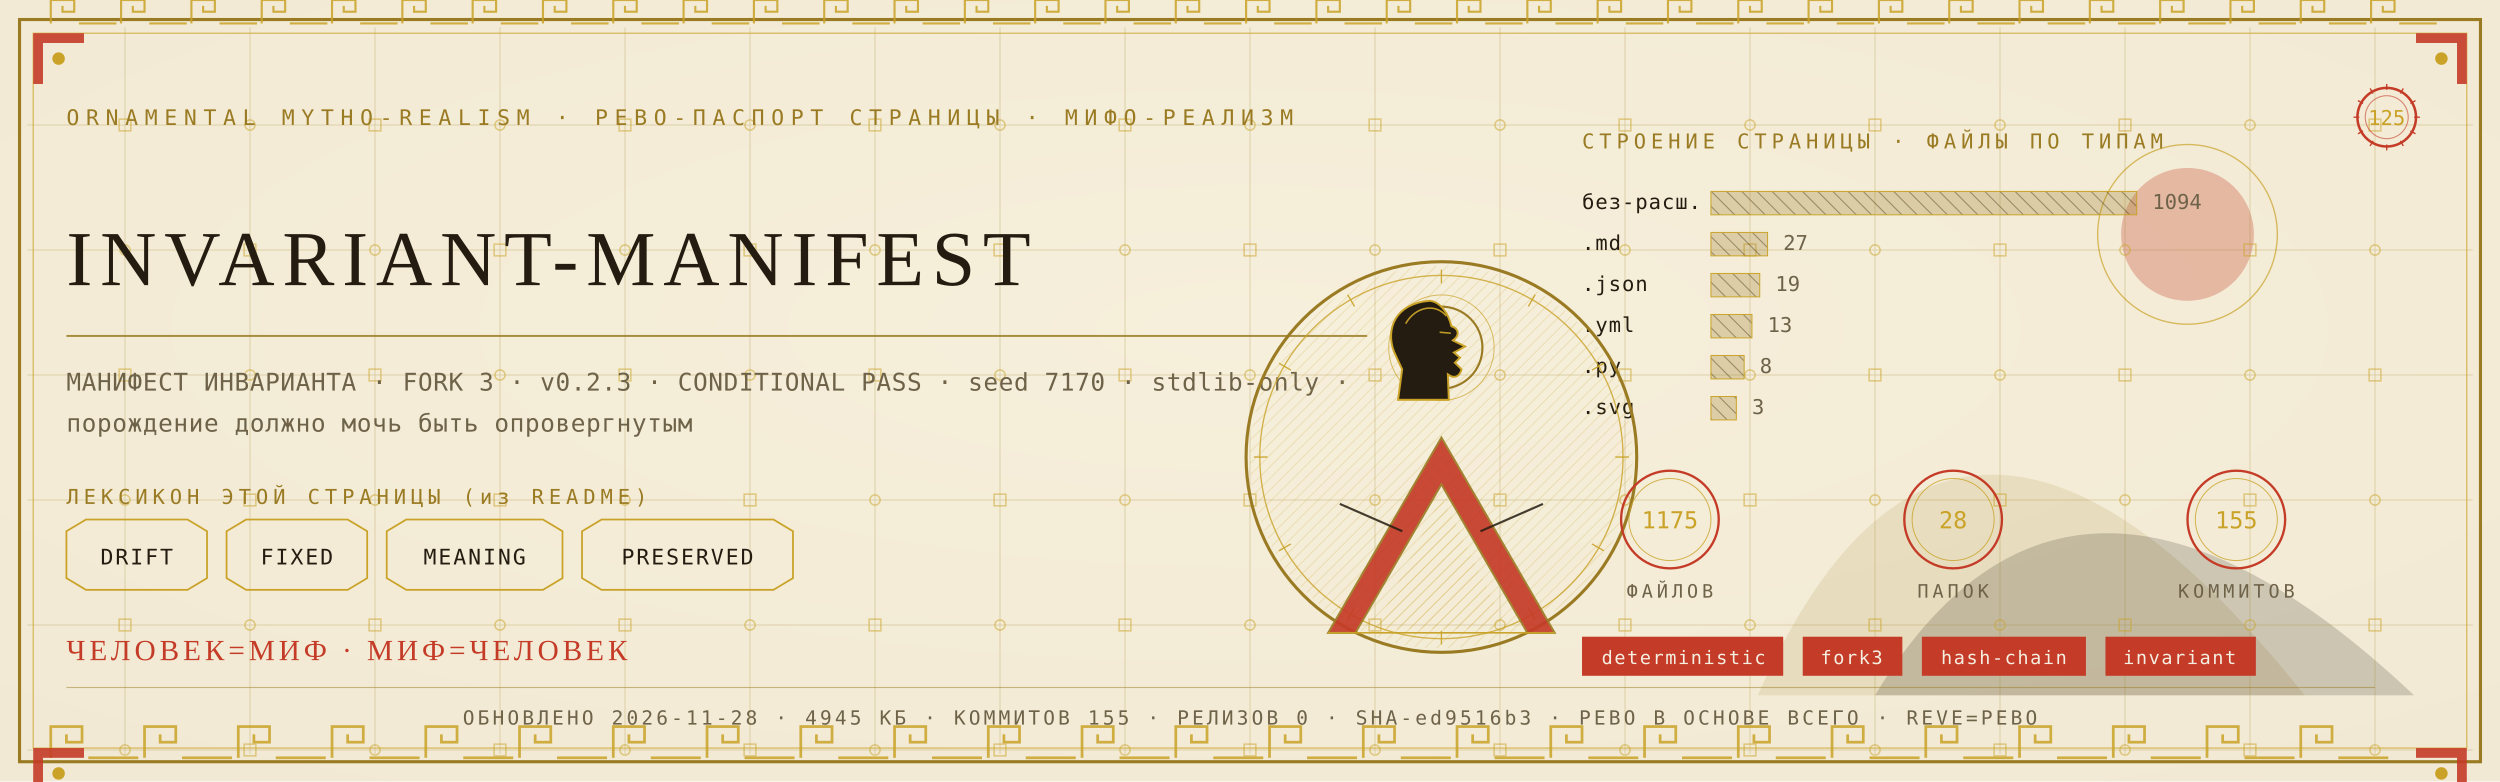
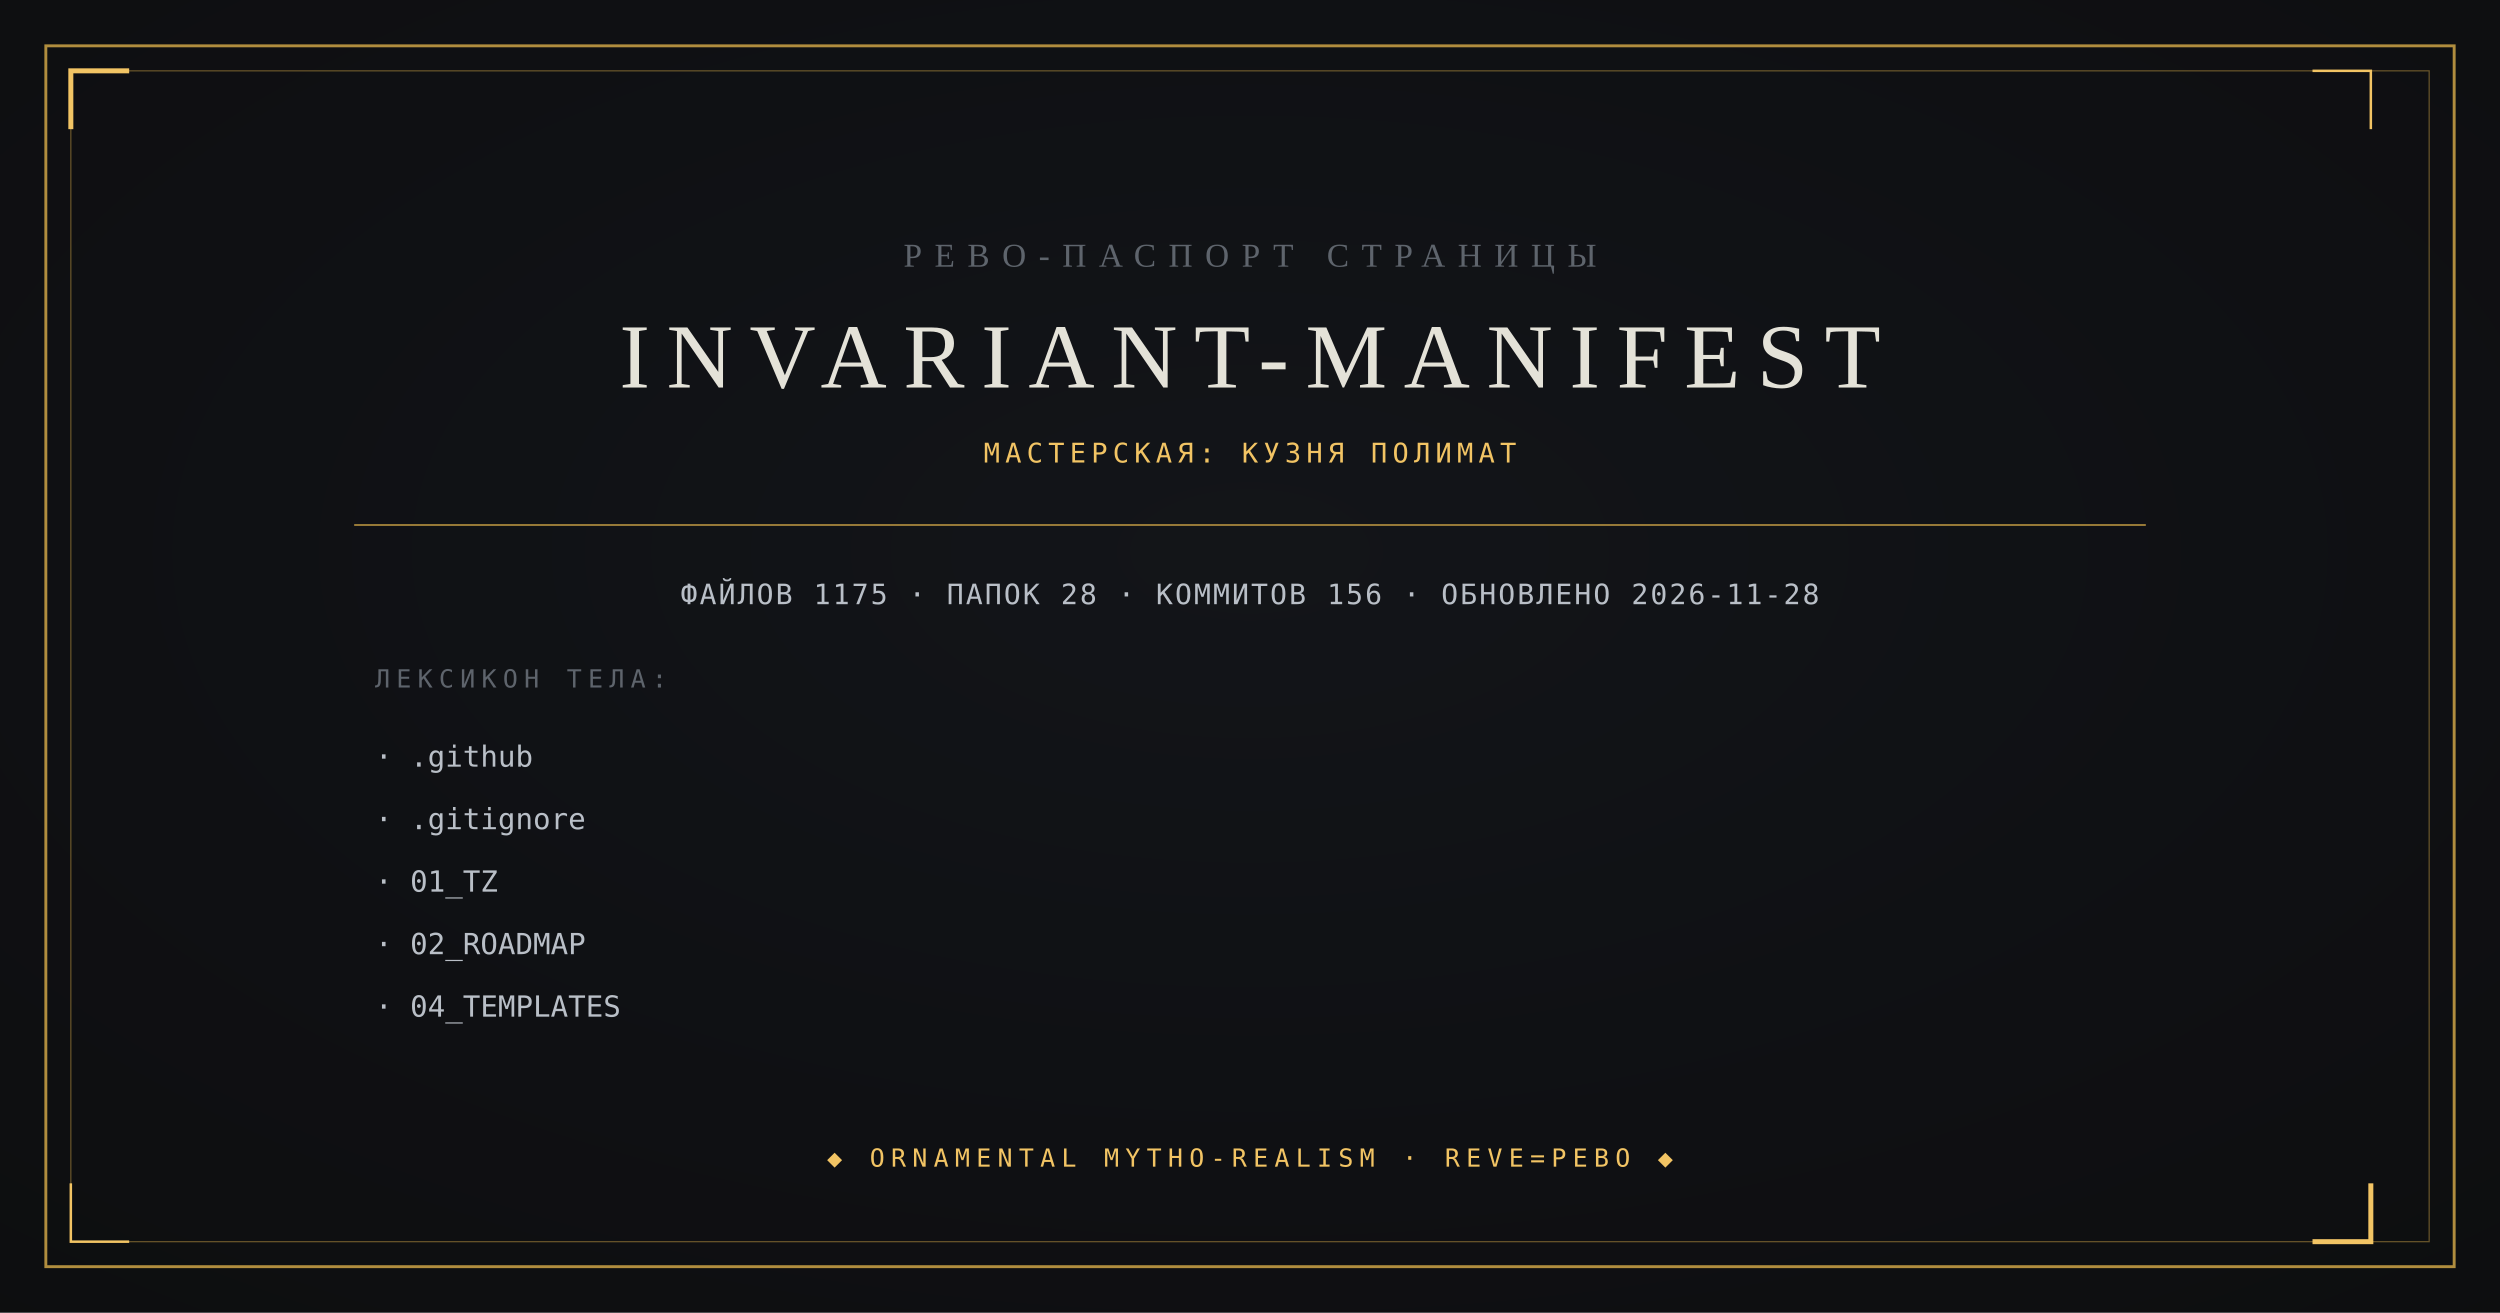
- <svg xmlns="http://www.w3.org/2000/svg" viewBox="0 0 1280 400" width="1280" height="400">
-   <defs>
-     <radialGradient id="rp125" cx="0.5" cy="0.42" r="1.1">
-       <stop offset="0" stop-color="#F6EFDC" />
-       <stop offset="1" stop-color="#EFE6CF" />
-     </radialGradient>
-     <pattern id="hatchm" width="4.2" height="4.2" patternUnits="userSpaceOnUse" patternTransform="rotate(45)">
-       <rect width="4.2" height="4.2" fill="none" />
-       <line x1="0" y1="0" x2="0" y2="4.2" stroke="#C9A227" stroke-width="0.5" />
-     </pattern>
-     <pattern id="hatchv" width="5.5" height="5.5" patternUnits="userSpaceOnUse" patternTransform="rotate(-45)">
-       <rect width="5.5" height="5.5" fill="none" />
-       <line x1="0" y1="0" x2="0" y2="5.5" stroke="#241C10" stroke-width="0.5" />
-     </pattern>
-   </defs>
-   <rect width="1280" height="400" fill="#EFE6CF" />
-   <rect width="1280" height="400" fill="url(#rp125)" opacity="0.94" />
-   <path d="M 900 356 Q 1000 130 1180 356 Z" fill="#9A7B23" opacity="0.14" />
-   <path d="M 960 356 Q 1060 190 1236 356 Z" fill="#241C10" opacity="0.18" />
-   <circle cx="1120" cy="120" r="34" fill="#C43B27" opacity="0.30" />
-   <circle cx="1120" cy="120" r="46" fill="none" stroke="#C9A227" stroke-width="0.7" opacity="0.7" />
-   <g stroke="#9A7B23" stroke-width="0.45" opacity="0.30">
-     <line x1="64" y1="14" x2="64" y2="386" />
-     <line x1="128" y1="14" x2="128" y2="386" />
-     <line x1="192" y1="14" x2="192" y2="386" />
-     <line x1="256" y1="14" x2="256" y2="386" />
-     <line x1="320" y1="14" x2="320" y2="386" />
-     <line x1="384" y1="14" x2="384" y2="386" />
-     <line x1="448" y1="14" x2="448" y2="386" />
-     <line x1="512" y1="14" x2="512" y2="386" />
-     <line x1="576" y1="14" x2="576" y2="386" />
-     <line x1="640" y1="14" x2="640" y2="386" />
-     <line x1="704" y1="14" x2="704" y2="386" />
-     <line x1="768" y1="14" x2="768" y2="386" />
-     <line x1="832" y1="14" x2="832" y2="386" />
-     <line x1="896" y1="14" x2="896" y2="386" />
-     <line x1="960" y1="14" x2="960" y2="386" />
-     <line x1="1024" y1="14" x2="1024" y2="386" />
-     <line x1="1088" y1="14" x2="1088" y2="386" />
-     <line x1="1152" y1="14" x2="1152" y2="386" />
-     <line x1="1216" y1="14" x2="1216" y2="386" />
-     <line x1="14" y1="64" x2="1266" y2="64" />
-     <line x1="14" y1="128" x2="1266" y2="128" />
-     <line x1="14" y1="192" x2="1266" y2="192" />
-     <line x1="14" y1="256" x2="1266" y2="256" />
-     <line x1="14" y1="320" x2="1266" y2="320" />
-     <line x1="14" y1="384" x2="1266" y2="384" />
-   </g>
-   <g fill="none" stroke="#C9A227" stroke-width="0.8" opacity="0.5">
-     <rect x="61" y="61" width="6" height="6" />
-     <circle cx="64" cy="128" r="2.6" />
-     <rect x="61" y="189" width="6" height="6" />
-     <circle cx="64" cy="256" r="2.6" />
-     <rect x="61" y="317" width="6" height="6" />
-     <circle cx="64" cy="384" r="2.6" />
-     <circle cx="128" cy="64" r="2.6" />
-     <rect x="125" y="125" width="6" height="6" />
-     <circle cx="128" cy="192" r="2.6" />
-     <rect x="125" y="253" width="6" height="6" />
-     <circle cx="128" cy="320" r="2.6" />
-     <rect x="125" y="381" width="6" height="6" />
-     <rect x="189" y="61" width="6" height="6" />
-     <circle cx="192" cy="128" r="2.6" />
-     <rect x="189" y="189" width="6" height="6" />
-     <circle cx="192" cy="256" r="2.6" />
-     <rect x="189" y="317" width="6" height="6" />
-     <circle cx="192" cy="384" r="2.6" />
-     <circle cx="256" cy="64" r="2.6" />
-     <rect x="253" y="125" width="6" height="6" />
-     <circle cx="256" cy="192" r="2.6" />
-     <rect x="253" y="253" width="6" height="6" />
-     <circle cx="256" cy="320" r="2.6" />
-     <rect x="253" y="381" width="6" height="6" />
-     <rect x="317" y="61" width="6" height="6" />
-     <circle cx="320" cy="128" r="2.6" />
-     <rect x="317" y="189" width="6" height="6" />
-     <circle cx="320" cy="256" r="2.6" />
-     <rect x="317" y="317" width="6" height="6" />
-     <circle cx="320" cy="384" r="2.6" />
-     <circle cx="384" cy="64" r="2.6" />
-     <rect x="381" y="125" width="6" height="6" />
-     <circle cx="384" cy="192" r="2.6" />
-     <rect x="381" y="253" width="6" height="6" />
-     <circle cx="384" cy="320" r="2.6" />
-     <rect x="381" y="381" width="6" height="6" />
-     <rect x="445" y="61" width="6" height="6" />
-     <circle cx="448" cy="128" r="2.6" />
-     <rect x="445" y="189" width="6" height="6" />
-     <circle cx="448" cy="256" r="2.6" />
-     <rect x="445" y="317" width="6" height="6" />
-     <circle cx="448" cy="384" r="2.6" />
-     <circle cx="512" cy="64" r="2.6" />
-     <rect x="509" y="125" width="6" height="6" />
-     <circle cx="512" cy="192" r="2.6" />
-     <rect x="509" y="253" width="6" height="6" />
-     <circle cx="512" cy="320" r="2.6" />
-     <rect x="509" y="381" width="6" height="6" />
-     <rect x="573" y="61" width="6" height="6" />
-     <circle cx="576" cy="128" r="2.6" />
-     <rect x="573" y="189" width="6" height="6" />
-     <circle cx="576" cy="256" r="2.6" />
-     <rect x="573" y="317" width="6" height="6" />
-     <circle cx="576" cy="384" r="2.6" />
-     <circle cx="640" cy="64" r="2.6" />
-     <rect x="637" y="125" width="6" height="6" />
-     <circle cx="640" cy="192" r="2.6" />
-     <rect x="637" y="253" width="6" height="6" />
-     <circle cx="640" cy="320" r="2.6" />
-     <rect x="637" y="381" width="6" height="6" />
-     <rect x="701" y="61" width="6" height="6" />
-     <circle cx="704" cy="128" r="2.6" />
-     <rect x="701" y="189" width="6" height="6" />
-     <circle cx="704" cy="256" r="2.6" />
-     <rect x="701" y="317" width="6" height="6" />
-     <circle cx="704" cy="384" r="2.6" />
-     <circle cx="768" cy="64" r="2.6" />
-     <rect x="765" y="125" width="6" height="6" />
-     <circle cx="768" cy="192" r="2.6" />
-     <rect x="765" y="253" width="6" height="6" />
-     <circle cx="768" cy="320" r="2.6" />
-     <rect x="765" y="381" width="6" height="6" />
-     <rect x="829" y="61" width="6" height="6" />
-     <circle cx="832" cy="128" r="2.6" />
-     <rect x="829" y="189" width="6" height="6" />
-     <circle cx="832" cy="256" r="2.6" />
-     <rect x="829" y="317" width="6" height="6" />
-     <circle cx="832" cy="384" r="2.6" />
-     <circle cx="896" cy="64" r="2.6" />
-     <rect x="893" y="125" width="6" height="6" />
-     <circle cx="896" cy="192" r="2.6" />
-     <rect x="893" y="253" width="6" height="6" />
-     <circle cx="896" cy="320" r="2.6" />
-     <rect x="893" y="381" width="6" height="6" />
-     <rect x="957" y="61" width="6" height="6" />
-     <circle cx="960" cy="128" r="2.6" />
-     <rect x="957" y="189" width="6" height="6" />
-     <circle cx="960" cy="256" r="2.6" />
-     <rect x="957" y="317" width="6" height="6" />
-     <circle cx="960" cy="384" r="2.6" />
-     <circle cx="1024" cy="64" r="2.6" />
-     <rect x="1021" y="125" width="6" height="6" />
-     <circle cx="1024" cy="192" r="2.6" />
-     <rect x="1021" y="253" width="6" height="6" />
-     <circle cx="1024" cy="320" r="2.6" />
-     <rect x="1021" y="381" width="6" height="6" />
-     <rect x="1085" y="61" width="6" height="6" />
-     <circle cx="1088" cy="128" r="2.6" />
-     <rect x="1085" y="189" width="6" height="6" />
-     <circle cx="1088" cy="256" r="2.6" />
-     <rect x="1085" y="317" width="6" height="6" />
-     <circle cx="1088" cy="384" r="2.6" />
-     <circle cx="1152" cy="64" r="2.6" />
-     <rect x="1149" y="125" width="6" height="6" />
-     <circle cx="1152" cy="192" r="2.6" />
-     <rect x="1149" y="253" width="6" height="6" />
-     <circle cx="1152" cy="320" r="2.6" />
-     <rect x="1149" y="381" width="6" height="6" />
-     <rect x="1213" y="61" width="6" height="6" />
-     <circle cx="1216" cy="128" r="2.6" />
-     <rect x="1213" y="189" width="6" height="6" />
-     <circle cx="1216" cy="256" r="2.6" />
-     <rect x="1213" y="317" width="6" height="6" />
-     <circle cx="1216" cy="384" r="2.6" />
-   </g>
-   <rect x="10" y="10" width="1260" height="380" fill="none" stroke="#9A7B23" stroke-width="1.6" />
-   <rect x="17" y="17" width="1246" height="366" fill="none" stroke="#C9A227" stroke-width="0.6" opacity="0.75" />
-   <g fill="none" stroke="#C9A227" stroke-width="1.4" opacity="0.85">
-     <path d="M 26 388 L 26 372 L 42 372 L 42 380.0 L 34.0 380.0 L 34.0 376.0" />
-     <line x1="45.2" y1="388" x2="70.8" y2="388" />
-     <path d="M 74 388 L 74 372 L 90 372 L 90 380.0 L 82.0 380.0 L 82.0 376.0" />
-     <line x1="93.2" y1="388" x2="118.8" y2="388" />
-     <path d="M 122 388 L 122 372 L 138 372 L 138 380.0 L 130.0 380.0 L 130.0 376.0" />
-     <line x1="141.2" y1="388" x2="166.8" y2="388" />
-     <path d="M 170 388 L 170 372 L 186 372 L 186 380.0 L 178.0 380.0 L 178.0 376.0" />
-     <line x1="189.2" y1="388" x2="214.8" y2="388" />
-     <path d="M 218 388 L 218 372 L 234 372 L 234 380.0 L 226.0 380.0 L 226.0 376.0" />
-     <line x1="237.2" y1="388" x2="262.8" y2="388" />
-     <path d="M 266 388 L 266 372 L 282 372 L 282 380.0 L 274.0 380.0 L 274.0 376.0" />
-     <line x1="285.2" y1="388" x2="310.8" y2="388" />
-     <path d="M 314 388 L 314 372 L 330 372 L 330 380.0 L 322.0 380.0 L 322.0 376.0" />
-     <line x1="333.2" y1="388" x2="358.8" y2="388" />
-     <path d="M 362 388 L 362 372 L 378 372 L 378 380.0 L 370.0 380.0 L 370.0 376.0" />
-     <line x1="381.2" y1="388" x2="406.8" y2="388" />
-     <path d="M 410 388 L 410 372 L 426 372 L 426 380.0 L 418.0 380.0 L 418.0 376.0" />
-     <line x1="429.2" y1="388" x2="454.8" y2="388" />
-     <path d="M 458 388 L 458 372 L 474 372 L 474 380.0 L 466.0 380.0 L 466.0 376.0" />
-     <line x1="477.2" y1="388" x2="502.8" y2="388" />
-     <path d="M 506 388 L 506 372 L 522 372 L 522 380.0 L 514.0 380.0 L 514.0 376.0" />
-     <line x1="525.2" y1="388" x2="550.8" y2="388" />
-     <path d="M 554 388 L 554 372 L 570 372 L 570 380.0 L 562.0 380.0 L 562.0 376.0" />
-     <line x1="573.2" y1="388" x2="598.8" y2="388" />
-     <path d="M 602 388 L 602 372 L 618 372 L 618 380.0 L 610.0 380.0 L 610.0 376.0" />
-     <line x1="621.2" y1="388" x2="646.8" y2="388" />
-     <path d="M 650 388 L 650 372 L 666 372 L 666 380.0 L 658.0 380.0 L 658.0 376.0" />
-     <line x1="669.2" y1="388" x2="694.8" y2="388" />
-     <path d="M 698 388 L 698 372 L 714 372 L 714 380.0 L 706.0 380.0 L 706.0 376.0" />
-     <line x1="717.2" y1="388" x2="742.8" y2="388" />
-     <path d="M 746 388 L 746 372 L 762 372 L 762 380.0 L 754.0 380.0 L 754.0 376.0" />
-     <line x1="765.2" y1="388" x2="790.8" y2="388" />
-     <path d="M 794 388 L 794 372 L 810 372 L 810 380.0 L 802.0 380.0 L 802.0 376.0" />
-     <line x1="813.2" y1="388" x2="838.8" y2="388" />
-     <path d="M 842 388 L 842 372 L 858 372 L 858 380.0 L 850.0 380.0 L 850.0 376.0" />
-     <line x1="861.2" y1="388" x2="886.8" y2="388" />
-     <path d="M 890 388 L 890 372 L 906 372 L 906 380.0 L 898.0 380.0 L 898.0 376.0" />
-     <line x1="909.2" y1="388" x2="934.8" y2="388" />
-     <path d="M 938 388 L 938 372 L 954 372 L 954 380.0 L 946.0 380.0 L 946.0 376.0" />
-     <line x1="957.2" y1="388" x2="982.8" y2="388" />
-     <path d="M 986 388 L 986 372 L 1002 372 L 1002 380.0 L 994.0 380.0 L 994.0 376.0" />
-     <line x1="1005.2" y1="388" x2="1030.8" y2="388" />
-     <path d="M 1034 388 L 1034 372 L 1050 372 L 1050 380.0 L 1042.0 380.0 L 1042.0 376.0" />
-     <line x1="1053.2" y1="388" x2="1078.8" y2="388" />
-     <path d="M 1082 388 L 1082 372 L 1098 372 L 1098 380.0 L 1090.0 380.0 L 1090.0 376.0" />
-     <line x1="1101.2" y1="388" x2="1126.8" y2="388" />
-     <path d="M 1130 388 L 1130 372 L 1146 372 L 1146 380.0 L 1138.0 380.0 L 1138.0 376.0" />
-     <line x1="1149.2" y1="388" x2="1174.8" y2="388" />
-     <path d="M 1178 388 L 1178 372 L 1194 372 L 1194 380.0 L 1186.0 380.0 L 1186.0 376.0" />
-     <line x1="1197.2" y1="388" x2="1222.8" y2="388" />
-   </g>
-   <g fill="none" stroke="#C9A227" stroke-width="1.1" opacity="0.85">
-     <path d="M 26 12 L 26 0 L 38 0 L 38 6.0 L 32.0 6.0 L 32.0 3.0" />
-     <line x1="40.4" y1="12" x2="59.6" y2="12" />
-     <path d="M 62 12 L 62 0 L 74 0 L 74 6.0 L 68.0 6.0 L 68.0 3.0" />
-     <line x1="76.4" y1="12" x2="95.6" y2="12" />
-     <path d="M 98 12 L 98 0 L 110 0 L 110 6.0 L 104.0 6.0 L 104.0 3.0" />
-     <line x1="112.4" y1="12" x2="131.6" y2="12" />
-     <path d="M 134 12 L 134 0 L 146 0 L 146 6.0 L 140.0 6.0 L 140.0 3.0" />
-     <line x1="148.4" y1="12" x2="167.6" y2="12" />
-     <path d="M 170 12 L 170 0 L 182 0 L 182 6.0 L 176.0 6.0 L 176.0 3.0" />
-     <line x1="184.4" y1="12" x2="203.6" y2="12" />
-     <path d="M 206 12 L 206 0 L 218 0 L 218 6.0 L 212.0 6.0 L 212.0 3.0" />
-     <line x1="220.4" y1="12" x2="239.6" y2="12" />
-     <path d="M 242 12 L 242 0 L 254 0 L 254 6.0 L 248.0 6.0 L 248.0 3.0" />
-     <line x1="256.4" y1="12" x2="275.6" y2="12" />
-     <path d="M 278 12 L 278 0 L 290 0 L 290 6.0 L 284.0 6.0 L 284.0 3.0" />
-     <line x1="292.4" y1="12" x2="311.6" y2="12" />
-     <path d="M 314 12 L 314 0 L 326 0 L 326 6.0 L 320.0 6.0 L 320.0 3.0" />
-     <line x1="328.4" y1="12" x2="347.6" y2="12" />
-     <path d="M 350 12 L 350 0 L 362 0 L 362 6.0 L 356.0 6.0 L 356.0 3.0" />
-     <line x1="364.4" y1="12" x2="383.6" y2="12" />
-     <path d="M 386 12 L 386 0 L 398 0 L 398 6.0 L 392.0 6.0 L 392.0 3.0" />
-     <line x1="400.4" y1="12" x2="419.6" y2="12" />
-     <path d="M 422 12 L 422 0 L 434 0 L 434 6.0 L 428.0 6.0 L 428.0 3.0" />
-     <line x1="436.4" y1="12" x2="455.6" y2="12" />
-     <path d="M 458 12 L 458 0 L 470 0 L 470 6.0 L 464.0 6.0 L 464.0 3.0" />
-     <line x1="472.4" y1="12" x2="491.6" y2="12" />
-     <path d="M 494 12 L 494 0 L 506 0 L 506 6.0 L 500.0 6.0 L 500.0 3.0" />
-     <line x1="508.4" y1="12" x2="527.6" y2="12" />
-     <path d="M 530 12 L 530 0 L 542 0 L 542 6.0 L 536.0 6.0 L 536.0 3.0" />
-     <line x1="544.4" y1="12" x2="563.6" y2="12" />
-     <path d="M 566 12 L 566 0 L 578 0 L 578 6.0 L 572.0 6.0 L 572.0 3.0" />
-     <line x1="580.4" y1="12" x2="599.6" y2="12" />
-     <path d="M 602 12 L 602 0 L 614 0 L 614 6.0 L 608.0 6.0 L 608.0 3.0" />
-     <line x1="616.4" y1="12" x2="635.6" y2="12" />
-     <path d="M 638 12 L 638 0 L 650 0 L 650 6.0 L 644.0 6.0 L 644.0 3.0" />
-     <line x1="652.4" y1="12" x2="671.6" y2="12" />
-     <path d="M 674 12 L 674 0 L 686 0 L 686 6.0 L 680.0 6.0 L 680.0 3.0" />
-     <line x1="688.4" y1="12" x2="707.6" y2="12" />
-     <path d="M 710 12 L 710 0 L 722 0 L 722 6.0 L 716.0 6.0 L 716.0 3.0" />
-     <line x1="724.4" y1="12" x2="743.6" y2="12" />
-     <path d="M 746 12 L 746 0 L 758 0 L 758 6.0 L 752.0 6.0 L 752.0 3.0" />
-     <line x1="760.4" y1="12" x2="779.6" y2="12" />
-     <path d="M 782 12 L 782 0 L 794 0 L 794 6.0 L 788.0 6.0 L 788.0 3.0" />
-     <line x1="796.4" y1="12" x2="815.6" y2="12" />
-     <path d="M 818 12 L 818 0 L 830 0 L 830 6.0 L 824.0 6.0 L 824.0 3.0" />
-     <line x1="832.4" y1="12" x2="851.6" y2="12" />
-     <path d="M 854 12 L 854 0 L 866 0 L 866 6.0 L 860.0 6.0 L 860.0 3.0" />
-     <line x1="868.4" y1="12" x2="887.6" y2="12" />
-     <path d="M 890 12 L 890 0 L 902 0 L 902 6.0 L 896.0 6.0 L 896.0 3.0" />
-     <line x1="904.4" y1="12" x2="923.6" y2="12" />
-     <path d="M 926 12 L 926 0 L 938 0 L 938 6.0 L 932.0 6.0 L 932.0 3.0" />
-     <line x1="940.4" y1="12" x2="959.6" y2="12" />
-     <path d="M 962 12 L 962 0 L 974 0 L 974 6.0 L 968.0 6.0 L 968.0 3.0" />
-     <line x1="976.4" y1="12" x2="995.6" y2="12" />
-     <path d="M 998 12 L 998 0 L 1010 0 L 1010 6.0 L 1004.0 6.0 L 1004.0 3.0" />
-     <line x1="1012.4" y1="12" x2="1031.6" y2="12" />
-     <path d="M 1034 12 L 1034 0 L 1046 0 L 1046 6.0 L 1040.0 6.0 L 1040.0 3.0" />
-     <line x1="1048.4" y1="12" x2="1067.6" y2="12" />
-     <path d="M 1070 12 L 1070 0 L 1082 0 L 1082 6.0 L 1076.0 6.0 L 1076.0 3.0" />
-     <line x1="1084.4" y1="12" x2="1103.6" y2="12" />
-     <path d="M 1106 12 L 1106 0 L 1118 0 L 1118 6.0 L 1112.0 6.0 L 1112.0 3.0" />
-     <line x1="1120.4" y1="12" x2="1139.6" y2="12" />
-     <path d="M 1142 12 L 1142 0 L 1154 0 L 1154 6.0 L 1148.0 6.0 L 1148.0 3.0" />
-     <line x1="1156.4" y1="12" x2="1175.6" y2="12" />
-     <path d="M 1178 12 L 1178 0 L 1190 0 L 1190 6.0 L 1184.0 6.0 L 1184.0 3.0" />
-     <line x1="1192.4" y1="12" x2="1211.6" y2="12" />
-     <path d="M 1214 12 L 1214 0 L 1226 0 L 1226 6.0 L 1220.0 6.0 L 1220.0 3.0" />
-     <line x1="1228.4" y1="12" x2="1247.6" y2="12" />
-   </g>
-   <g transform="translate(17,17) scale(1,1)">
-     <path d="M 0 0 L 26 0 L 26 5 L 5 5 L 5 26 L 0 26 Z" fill="#C43B27" opacity="0.9" />
-     <circle cx="13" cy="13" r="3.2" fill="#C9A227" />
-   </g>
-   <g transform="translate(1263,17) scale(-1,1)">
-     <path d="M 0 0 L 26 0 L 26 5 L 5 5 L 5 26 L 0 26 Z" fill="#C43B27" opacity="0.9" />
-     <circle cx="13" cy="13" r="3.2" fill="#C9A227" />
-   </g>
-   <g transform="translate(17,383) scale(1,1)">
-     <path d="M 0 0 L 26 0 L 26 5 L 5 5 L 5 26 L 0 26 Z" fill="#C43B27" opacity="0.9" />
-     <circle cx="13" cy="13" r="3.2" fill="#C9A227" />
-   </g>
-   <g transform="translate(1263,383) scale(-1,1)">
-     <path d="M 0 0 L 26 0 L 26 5 L 5 5 L 5 26 L 0 26 Z" fill="#C43B27" opacity="0.9" />
-     <circle cx="13" cy="13" r="3.2" fill="#C9A227" />
-   </g>
-   <text x="34" y="64" font-family="'Cascadia Mono', ui-monospace, Consolas, monospace" font-size="11" fill="#9A7B23" letter-spacing="3.4">ORNAMENTAL MYTHO-REALISM · РЕВО-ПАСПОРТ СТРАНИЦЫ · МИФО-РЕАЛИЗМ</text>
-   <g transform="translate(1222,60)">
-     <circle r="15" fill="none" stroke="#C43B27" stroke-width="1.3" />
-     <circle r="11" fill="none" stroke="#C43B27" stroke-width="0.55" opacity="0.6" />
-     <text y="4" text-anchor="middle" font-family="'Cascadia Mono', ui-monospace, Consolas, monospace" font-size="10.5" fill="#C9A227">125</text>
-     <g stroke="#C43B27" stroke-width="0.7">
-       <line x1="0" y1="-17" x2="0" y2="-14" transform="rotate(0)" />
-       <line x1="0" y1="-17" x2="0" y2="-14" transform="rotate(30)" />
-       <line x1="0" y1="-17" x2="0" y2="-14" transform="rotate(60)" />
-       <line x1="0" y1="-17" x2="0" y2="-14" transform="rotate(90)" />
-       <line x1="0" y1="-17" x2="0" y2="-14" transform="rotate(120)" />
-       <line x1="0" y1="-17" x2="0" y2="-14" transform="rotate(150)" />
-       <line x1="0" y1="-17" x2="0" y2="-14" transform="rotate(180)" />
-       <line x1="0" y1="-17" x2="0" y2="-14" transform="rotate(210)" />
-       <line x1="0" y1="-17" x2="0" y2="-14" transform="rotate(240)" />
-       <line x1="0" y1="-17" x2="0" y2="-14" transform="rotate(270)" />
-       <line x1="0" y1="-17" x2="0" y2="-14" transform="rotate(300)" />
-       <line x1="0" y1="-17" x2="0" y2="-14" transform="rotate(330)" />
-     </g>
-   </g>
-   <text x="34" y="146" font-family="Georgia, 'Times New Roman', serif" font-size="39.9" fill="#241C10" letter-spacing="4">INVARIANT-MANIFEST</text>
-   <line x1="34" y1="172" x2="700" y2="172" stroke="#9A7B23" stroke-width="1" opacity="0.85" />
-   <text x="34" y="200" font-family="'Cascadia Mono', ui-monospace, Consolas, monospace" font-size="12.5" fill="#6E6249" letter-spacing="0.3">МАНИФЕСТ ИНВАРИАНТА · FORK 3 · v0.2.3 · CONDITIONAL PASS · seed 7170 · stdlib-only ·</text>
-   <text x="34" y="221" font-family="'Cascadia Mono', ui-monospace, Consolas, monospace" font-size="12.5" fill="#6E6249" letter-spacing="0.3">порождение должно мочь быть опровергнутым</text>
-   <text x="34" y="258" font-family="'Cascadia Mono', ui-monospace, Consolas, monospace" font-size="10.5" fill="#9A7B23" letter-spacing="2.5">ЛЕКСИКОН ЭТОЙ СТРАНИЦЫ (из README)</text>
-   <path d="M 34 272 L 44 266 L 96 266 L 106 272 L 106 296 L 96 302 L 44 302 L 34 296 Z" fill="none" stroke="#C9A227" stroke-width="0.9" />
-   <text x="70" y="289" text-anchor="middle" font-family="'Cascadia Mono', ui-monospace, Consolas, monospace" font-size="11" fill="#241C10" letter-spacing="1">DRIFT</text>
-   <path d="M 116 272 L 126 266 L 178 266 L 188 272 L 188 296 L 178 302 L 126 302 L 116 296 Z" fill="none" stroke="#C9A227" stroke-width="0.9" />
-   <text x="152" y="289" text-anchor="middle" font-family="'Cascadia Mono', ui-monospace, Consolas, monospace" font-size="11" fill="#241C10" letter-spacing="1">FIXED</text>
-   <path d="M 198 272 L 208 266 L 278 266 L 288 272 L 288 296 L 278 302 L 208 302 L 198 296 Z" fill="none" stroke="#C9A227" stroke-width="0.9" />
-   <text x="243" y="289" text-anchor="middle" font-family="'Cascadia Mono', ui-monospace, Consolas, monospace" font-size="11" fill="#241C10" letter-spacing="1">MEANING</text>
-   <path d="M 298 272 L 308 266 L 396 266 L 406 272 L 406 296 L 396 302 L 308 302 L 298 296 Z" fill="none" stroke="#C9A227" stroke-width="0.9" />
-   <text x="352" y="289" text-anchor="middle" font-family="'Cascadia Mono', ui-monospace, Consolas, monospace" font-size="11" fill="#241C10" letter-spacing="1">PRESERVED</text>
-   <text x="810" y="76" font-family="'Cascadia Mono', ui-monospace, Consolas, monospace" font-size="10.5" fill="#9A7B23" letter-spacing="2.5">СТРОЕНИЕ СТРАНИЦЫ · ФАЙЛЫ ПО ТИПАМ</text>
-   <text x="810" y="107" font-family="'Cascadia Mono', ui-monospace, Consolas, monospace" font-size="10.5" fill="#241C10" letter-spacing="0.5">без-расш.</text>
-   <rect x="876" y="98" width="218" height="12" fill="url(#hatchv)" opacity="0.9" />
-   <rect x="876" y="98" width="218" height="12" fill="#9A7B23" opacity="0.28" />
-   <rect x="876" y="98" width="218" height="12" fill="none" stroke="#C9A227" stroke-width="0.5" />
-   <text x="1102" y="107" font-family="'Cascadia Mono', ui-monospace, Consolas, monospace" font-size="10.5" fill="#6E6249">1094</text>
-   <text x="810" y="128" font-family="'Cascadia Mono', ui-monospace, Consolas, monospace" font-size="10.5" fill="#241C10" letter-spacing="0.5">.md</text>
-   <rect x="876" y="119" width="29" height="12" fill="url(#hatchv)" opacity="0.9" />
-   <rect x="876" y="119" width="29" height="12" fill="#9A7B23" opacity="0.28" />
-   <rect x="876" y="119" width="29" height="12" fill="none" stroke="#C9A227" stroke-width="0.5" />
-   <text x="913" y="128" font-family="'Cascadia Mono', ui-monospace, Consolas, monospace" font-size="10.5" fill="#6E6249">27</text>
-   <text x="810" y="149" font-family="'Cascadia Mono', ui-monospace, Consolas, monospace" font-size="10.5" fill="#241C10" letter-spacing="0.5">.json</text>
-   <rect x="876" y="140" width="25" height="12" fill="url(#hatchv)" opacity="0.9" />
-   <rect x="876" y="140" width="25" height="12" fill="#9A7B23" opacity="0.28" />
-   <rect x="876" y="140" width="25" height="12" fill="none" stroke="#C9A227" stroke-width="0.5" />
-   <text x="909" y="149" font-family="'Cascadia Mono', ui-monospace, Consolas, monospace" font-size="10.5" fill="#6E6249">19</text>
-   <text x="810" y="170" font-family="'Cascadia Mono', ui-monospace, Consolas, monospace" font-size="10.5" fill="#241C10" letter-spacing="0.5">.yml</text>
-   <rect x="876" y="161" width="21" height="12" fill="url(#hatchv)" opacity="0.9" />
-   <rect x="876" y="161" width="21" height="12" fill="#9A7B23" opacity="0.28" />
-   <rect x="876" y="161" width="21" height="12" fill="none" stroke="#C9A227" stroke-width="0.5" />
-   <text x="905" y="170" font-family="'Cascadia Mono', ui-monospace, Consolas, monospace" font-size="10.5" fill="#6E6249">13</text>
-   <text x="810" y="191" font-family="'Cascadia Mono', ui-monospace, Consolas, monospace" font-size="10.5" fill="#241C10" letter-spacing="0.5">.py</text>
-   <rect x="876" y="182" width="17" height="12" fill="url(#hatchv)" opacity="0.9" />
-   <rect x="876" y="182" width="17" height="12" fill="#9A7B23" opacity="0.28" />
-   <rect x="876" y="182" width="17" height="12" fill="none" stroke="#C9A227" stroke-width="0.5" />
-   <text x="901" y="191" font-family="'Cascadia Mono', ui-monospace, Consolas, monospace" font-size="10.5" fill="#6E6249">8</text>
-   <text x="810" y="212" font-family="'Cascadia Mono', ui-monospace, Consolas, monospace" font-size="10.5" fill="#241C10" letter-spacing="0.5">.svg</text>
-   <rect x="876" y="203" width="13" height="12" fill="url(#hatchv)" opacity="0.9" />
-   <rect x="876" y="203" width="13" height="12" fill="#9A7B23" opacity="0.28" />
-   <rect x="876" y="203" width="13" height="12" fill="none" stroke="#C9A227" stroke-width="0.5" />
-   <text x="897" y="212" font-family="'Cascadia Mono', ui-monospace, Consolas, monospace" font-size="10.5" fill="#6E6249">3</text>
-   <g transform="translate(738,234)">
-     <circle r="100" fill="none" stroke="#9A7B23" stroke-width="1.6" />
-     <circle r="93" fill="none" stroke="#C9A227" stroke-width="0.7" opacity="0.8" />
-     <circle r="98" fill="url(#hatchm)" opacity="0.4" />
-     <g stroke="#C9A227" stroke-width="0.7" opacity="0.9">
-       <line x1="0" y1="-96" x2="0" y2="-89" transform="rotate(0)" />
-       <line x1="0" y1="-96" x2="0" y2="-89" transform="rotate(30)" />
-       <line x1="0" y1="-96" x2="0" y2="-89" transform="rotate(60)" />
-       <line x1="0" y1="-96" x2="0" y2="-89" transform="rotate(90)" />
-       <line x1="0" y1="-96" x2="0" y2="-89" transform="rotate(120)" />
-       <line x1="0" y1="-96" x2="0" y2="-89" transform="rotate(150)" />
-       <line x1="0" y1="-96" x2="0" y2="-89" transform="rotate(180)" />
-       <line x1="0" y1="-96" x2="0" y2="-89" transform="rotate(210)" />
-       <line x1="0" y1="-96" x2="0" y2="-89" transform="rotate(240)" />
-       <line x1="0" y1="-96" x2="0" y2="-89" transform="rotate(270)" />
-       <line x1="0" y1="-96" x2="0" y2="-89" transform="rotate(300)" />
-       <line x1="0" y1="-96" x2="0" y2="-89" transform="rotate(330)" />
-     </g>
-     <circle cy="-56" r="21" fill="none" stroke="#9A7B23" stroke-width="1.1" />
-     <circle cy="-56" r="27" fill="none" stroke="#C9A227" stroke-width="0.5" opacity="0.7" />
-     <path d="M -6.0 -80.0 C -23.5 -78.7 -28.7 -65.7 -24.3 -54.0 L -20.1 -44.9 L -22.2 -29.3 L 3.8 -29.3 L 3.3 -42.3 C 6.9 -39.7 9.5 -41.5 10.3 -44.9 L 6.9 -48.3 L 9.5 -50.9 L 6.4 -53.5 L 12.1 -56.6 L 5.9 -59.7 C 9.5 -62.3 9.0 -65.7 5.1 -67.0 C 3.8 -72.7 -0.1 -79.5 -6.0 -80.0 Z" fill="#241C10" stroke="#C9A227" stroke-width="1.0" />
-     <g fill="none" stroke="#C9A227" stroke-width="0.8" opacity="0.95">
-       <path d="M -18.3 -68.3 C -13.1 -77.4 -2.7 -78.7 2.5 -72.2" />
-       <path d="M -0.9 -63.9 L 4.8 -63.4" />
-     </g>
-     <path d="M -58.0 90.0 L 0 -10.0 L 58.0 90.0 L 44.0 90.0 L 0 14.0 L -44.0 90.0 Z" fill="#C43B27" opacity="0.92" stroke="#9A7B23" stroke-width="1.0" />
-     <path d="M -34.0 88.0 L 0 20.0 L 34.0 88.0" fill="url(#hatchm)" opacity="0.5" stroke="none" />
-     <path d="M -58.0 90.0 L 58.0 90.0" fill="none" stroke="#C9A227" stroke-width="0.8" />
-     <path d="M -52.0 24.0 L -20.0 38.0" fill="none" stroke="#241C10" stroke-width="1.1" opacity="0.85" />
-     <path d="M 52.0 24.0 L 20.0 38.0" fill="none" stroke="#241C10" stroke-width="1.1" opacity="0.85" />
-   </g>
-   <g transform="translate(855,266)">
-     <circle r="25" fill="none" stroke="#C43B27" stroke-width="1.2" />
-     <circle r="21" fill="none" stroke="#C9A227" stroke-width="0.5" opacity="0.8" />
-     <text y="4.5" text-anchor="middle" font-family="'Cascadia Mono', ui-monospace, Consolas, monospace" font-size="12" fill="#C9A227">1175</text>
-     <text y="40" text-anchor="middle" font-family="'Cascadia Mono', ui-monospace, Consolas, monospace" font-size="9.5" fill="#6E6249" letter-spacing="2">ФАЙЛОВ</text>
-   </g>
-   <g transform="translate(1000,266)">
-     <circle r="25" fill="none" stroke="#C43B27" stroke-width="1.2" />
-     <circle r="21" fill="none" stroke="#C9A227" stroke-width="0.5" opacity="0.8" />
-     <text y="4.5" text-anchor="middle" font-family="'Cascadia Mono', ui-monospace, Consolas, monospace" font-size="12" fill="#C9A227">28</text>
-     <text y="40" text-anchor="middle" font-family="'Cascadia Mono', ui-monospace, Consolas, monospace" font-size="9.5" fill="#6E6249" letter-spacing="2">ПАПОК</text>
-   </g>
-   <g transform="translate(1145,266)">
-     <circle r="25" fill="none" stroke="#C43B27" stroke-width="1.2" />
-     <circle r="21" fill="none" stroke="#C9A227" stroke-width="0.5" opacity="0.8" />
-     <text y="4.5" text-anchor="middle" font-family="'Cascadia Mono', ui-monospace, Consolas, monospace" font-size="12" fill="#C9A227">155</text>
-     <text y="40" text-anchor="middle" font-family="'Cascadia Mono', ui-monospace, Consolas, monospace" font-size="9.5" fill="#6E6249" letter-spacing="2">КОММИТОВ</text>
-   </g>
-   <rect x="810" y="326" rx="0" width="103" height="20" fill="#C43B27" />
-   <text x="862" y="340" text-anchor="middle" font-family="'Cascadia Mono', ui-monospace, Consolas, monospace" font-size="9.5" fill="#F5EFE2" letter-spacing="0.8">deterministic</text>
-   <rect x="923" y="326" rx="0" width="51" height="20" fill="#C43B27" />
-   <text x="948" y="340" text-anchor="middle" font-family="'Cascadia Mono', ui-monospace, Consolas, monospace" font-size="9.5" fill="#F5EFE2" letter-spacing="0.8">fork3</text>
-   <rect x="984" y="326" rx="0" width="84" height="20" fill="#C43B27" />
-   <text x="1026" y="340" text-anchor="middle" font-family="'Cascadia Mono', ui-monospace, Consolas, monospace" font-size="9.5" fill="#F5EFE2" letter-spacing="0.8">hash-chain</text>
-   <rect x="1078" y="326" rx="0" width="77" height="20" fill="#C43B27" />
-   <text x="1116" y="340" text-anchor="middle" font-family="'Cascadia Mono', ui-monospace, Consolas, monospace" font-size="9.5" fill="#F5EFE2" letter-spacing="0.8">invariant</text>
-   <text x="34" y="338" font-family="Georgia, 'Times New Roman', serif" font-size="15" fill="#C43B27" letter-spacing="2">ЧЕЛОВЕК=МИФ · МИФ=ЧЕЛОВЕК</text>
-   <line x1="34" y1="352" x2="1216" y2="352" stroke="#9A7B23" stroke-width="0.6" opacity="0.5" />
-   <text x="640" y="371" text-anchor="middle" font-family="'Cascadia Mono', ui-monospace, Consolas, monospace" font-size="10" fill="#6E6249" letter-spacing="1.6">ОБНОВЛЕНО 2026-11-28 · 4945 КБ · КОММИТОВ 155 · РЕЛИЗОВ 0 · SHA-ed9516b3 · РЕВО В ОСНОВЕ ВСЕГО · REVE=РЕВО</text>
+ <svg xmlns="http://www.w3.org/2000/svg" viewBox="0 0 1200 630" width="1200" height="630">
+   <rect width="1200" height="630" fill="#0B0C0E" />
+   <radialGradient id="v" cx="0.5" cy="0.42" r="0.95">
+     <stop offset="0" stop-color="#14161A" />
+     <stop offset="1" stop-color="#0B0C0E" />
+   </radialGradient>
+   <rect width="1200" height="630" fill="url(#v)" opacity="0.9" />
+   <rect x="22" y="22" width="1156" height="586" fill="none" stroke="#B08D3E" stroke-width="1.4" />
+   <rect x="34" y="34" width="1132" height="562" fill="none" stroke="#B08D3E" stroke-width="0.6" opacity="0.55" />
+   <path d="M 34 62 L 34 34 L 62 34" fill="none" stroke="#F2C464" stroke-width="2.4" />
+   <path d="M 1138 568 L 1138 596 L 1110 596" fill="none" stroke="#F2C464" stroke-width="2.4" />
+   <path d="M 1138 62 L 1138 34 L 1110 34" fill="none" stroke="#F2C464" stroke-width="1.2" />
+   <path d="M 62 596 L 34 596 L 34 568" fill="none" stroke="#F2C464" stroke-width="1.2" />
+   <text x="600" y="128" text-anchor="middle" font-family="Georgia, 'Times New Roman', serif" font-size="16" fill="#5E646C" letter-spacing="6">РЕВО-ПАСПОРТ СТРАНИЦЫ</text>
+   <text x="600" y="186" text-anchor="middle" font-family="Georgia, 'Times New Roman', serif" font-size="44" fill="#E4E2D8" letter-spacing="8">INVARIANT-MANIFEST</text>
+   <text x="600" y="222" text-anchor="middle" font-family="ui-monospace, Consolas, monospace" font-size="13" fill="#F2C464" letter-spacing="2.5">МАСТЕРСКАЯ: КУЗНЯ ПОЛИМАТ</text>
+   <line x1="170" y1="252" x2="1030" y2="252" stroke="#B08D3E" stroke-width="0.8" />
+   <text x="600" y="290" text-anchor="middle" font-family="ui-monospace, Consolas, monospace" font-size="13.5" fill="#B9BFC7" letter-spacing="1">ФАЙЛОВ 1175 · ПАПОК 28 · КОММИТОВ 156 · ОБНОВЛЕНО 2026-11-28</text>
+   <text x="180" y="330" font-family="ui-monospace, Consolas, monospace" font-size="12" fill="#5E646C" letter-spacing="3">ЛЕКСИКОН ТЕЛА:</text>
+   <text x="180" y="368" font-family="ui-monospace, Consolas, monospace" font-size="14" fill="#B9BFC7">· .github</text>
+   <text x="180" y="398" font-family="ui-monospace, Consolas, monospace" font-size="14" fill="#B9BFC7">· .gitignore</text>
+   <text x="180" y="428" font-family="ui-monospace, Consolas, monospace" font-size="14" fill="#B9BFC7">· 01_TZ</text>
+   <text x="180" y="458" font-family="ui-monospace, Consolas, monospace" font-size="14" fill="#B9BFC7">· 02_ROADMAP</text>
+   <text x="180" y="488" font-family="ui-monospace, Consolas, monospace" font-size="14" fill="#B9BFC7">· 04_TEMPLATES</text>
+   <text x="600" y="560" text-anchor="middle" font-family="ui-monospace, Consolas, monospace" font-size="12" fill="#F2C464" letter-spacing="3">◆ ORNAMENTAL MYTHO-REALISM · REVE=РЕВО ◆</text>
</svg>
